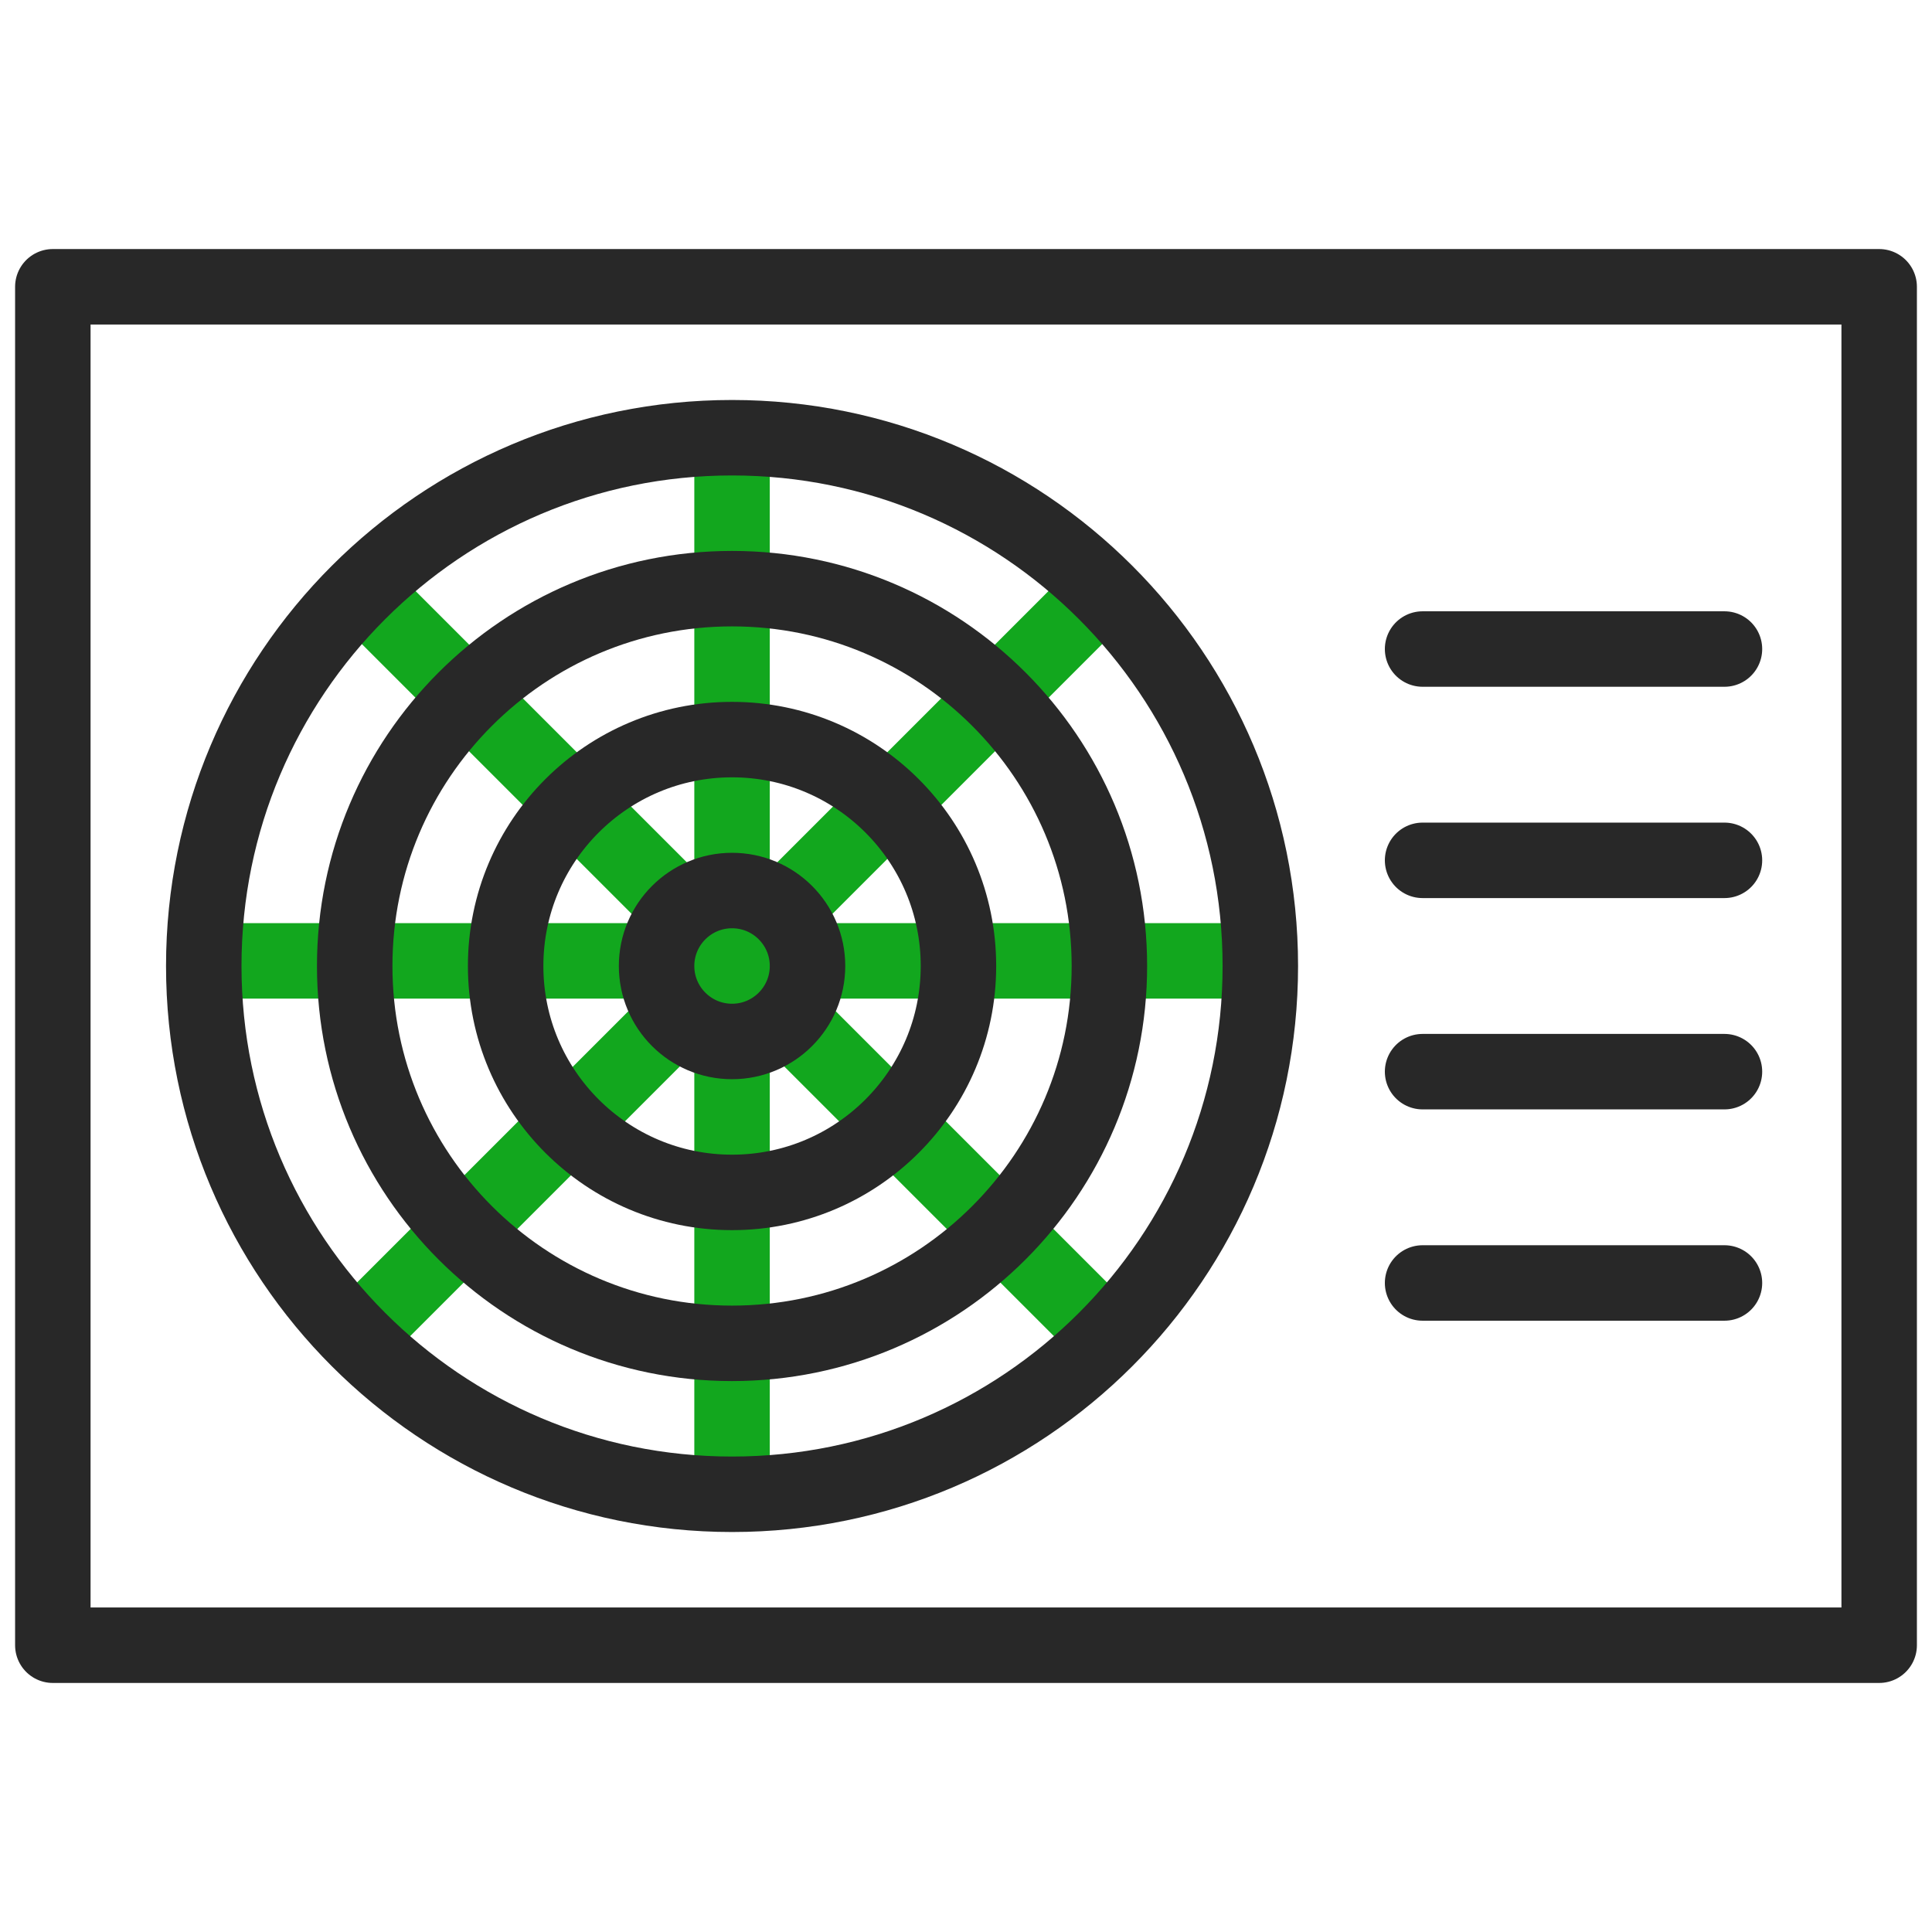
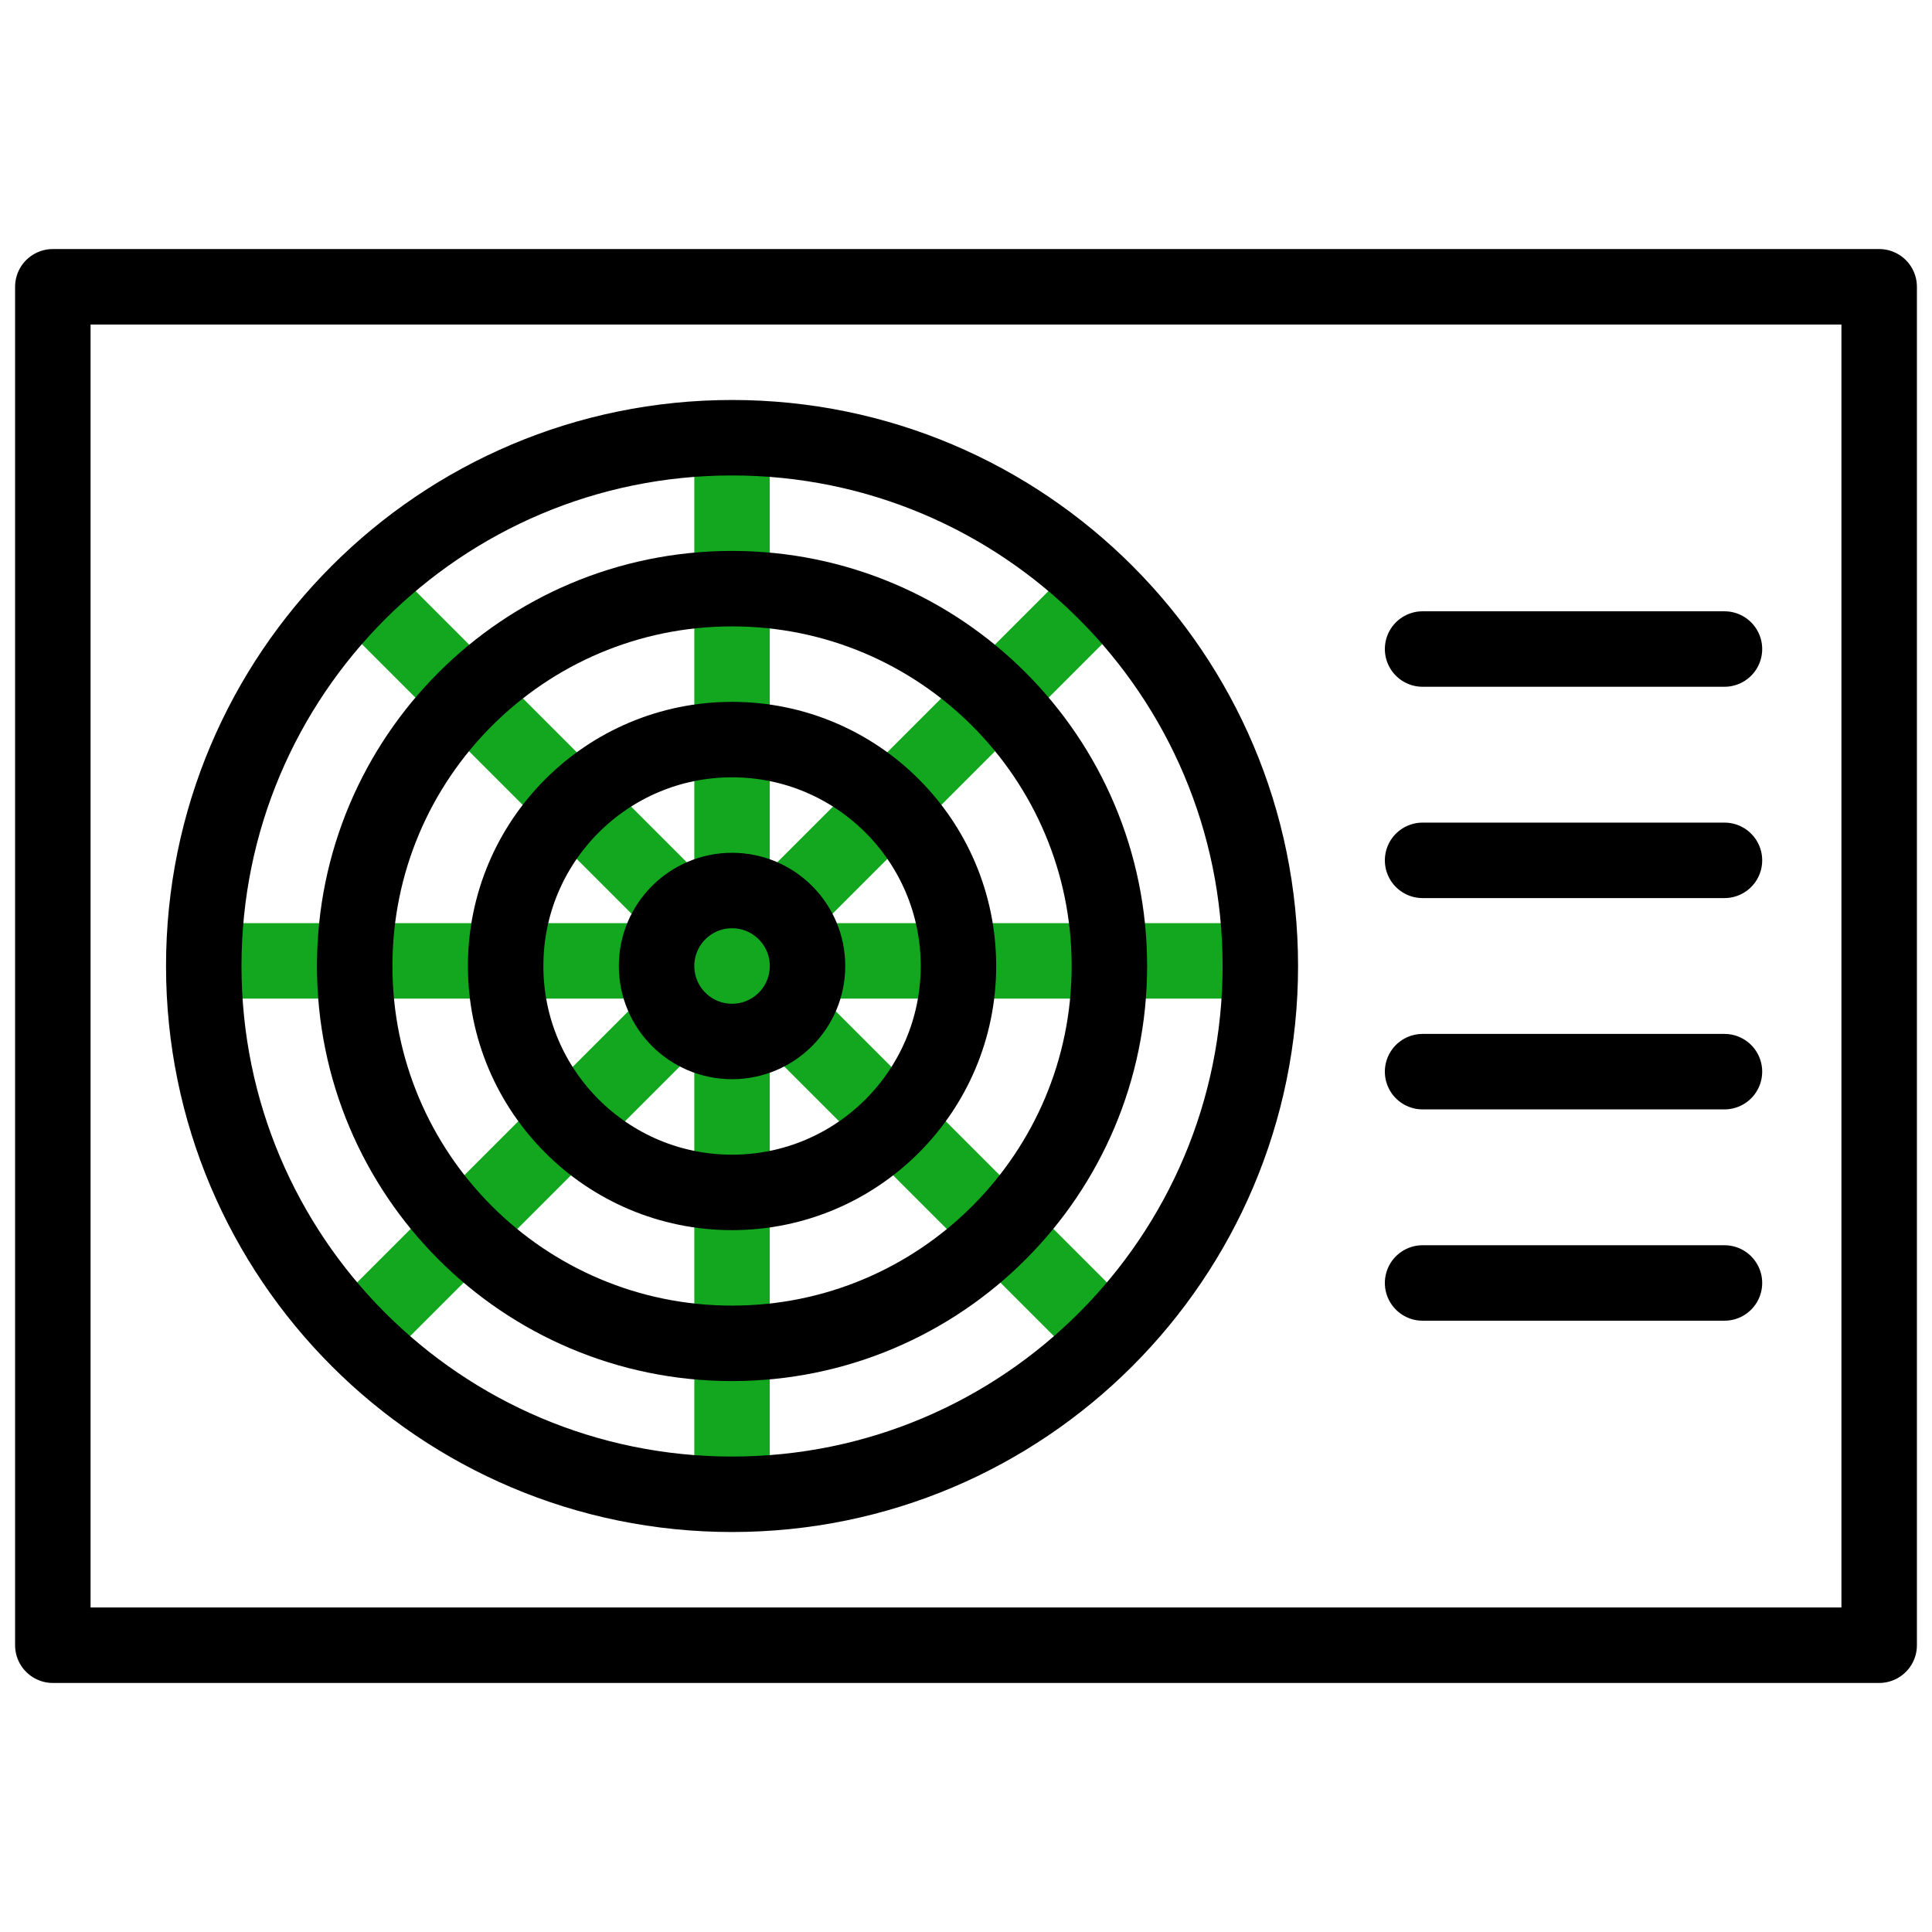
<svg xmlns="http://www.w3.org/2000/svg" width="512" height="512" viewBox="0 0 512 512" fill="none">
-   <rect x="14" y="76" width="484" height="360" stroke="#282828" stroke-width="20" stroke-linejoin="round" />
+   <rect x="14" y="76" width="484" height="360" stroke="#000000" stroke-width="20" stroke-linejoin="round" />
  <path d="M194 116.474V392.812" stroke="#12A71E" stroke-width="20" />
  <path d="M291.695 156.943L96.295 352.344" stroke="#12A71E" stroke-width="20" />
  <path d="M332.164 254.643L55.826 254.643" stroke="#12A71E" stroke-width="20" />
  <path d="M291.695 352.343L96.295 156.942" stroke="#12A71E" stroke-width="20" />
-   <circle cx="194" cy="256" r="140" stroke="#282828" stroke-width="20" />
-   <circle cx="194" cy="256" r="100" stroke="#282828" stroke-width="20" />
-   <circle cx="194" cy="256" r="60" stroke="#282828" stroke-width="20" />
-   <circle cx="194" cy="256" r="20" stroke="#282828" stroke-width="20" />
-   <path d="M377 172H457" stroke="#282828" stroke-width="20" stroke-linecap="round" stroke-linejoin="round" />
-   <path d="M377 228H457" stroke="#282828" stroke-width="20" stroke-linecap="round" stroke-linejoin="round" />
-   <path d="M377 284H457" stroke="#282828" stroke-width="20" stroke-linecap="round" stroke-linejoin="round" />
-   <path d="M377 340H457" stroke="#282828" stroke-width="20" stroke-linecap="round" stroke-linejoin="round" />
+   <circle cx="194" cy="256" r="140" stroke="#000000" stroke-width="20" />
+   <circle cx="194" cy="256" r="100" stroke="#000000" stroke-width="20" />
+   <circle cx="194" cy="256" r="60" stroke="#000000" stroke-width="20" />
+   <circle cx="194" cy="256" r="20" stroke="#000000" stroke-width="20" />
+   <path d="M377 172H457" stroke="#000000" stroke-width="20" stroke-linecap="round" stroke-linejoin="round" />
+   <path d="M377 228H457" stroke="#000000" stroke-width="20" stroke-linecap="round" stroke-linejoin="round" />
+   <path d="M377 284H457" stroke="#000000" stroke-width="20" stroke-linecap="round" stroke-linejoin="round" />
+   <path d="M377 340H457" stroke="#000000" stroke-width="20" stroke-linecap="round" stroke-linejoin="round" />
</svg>
